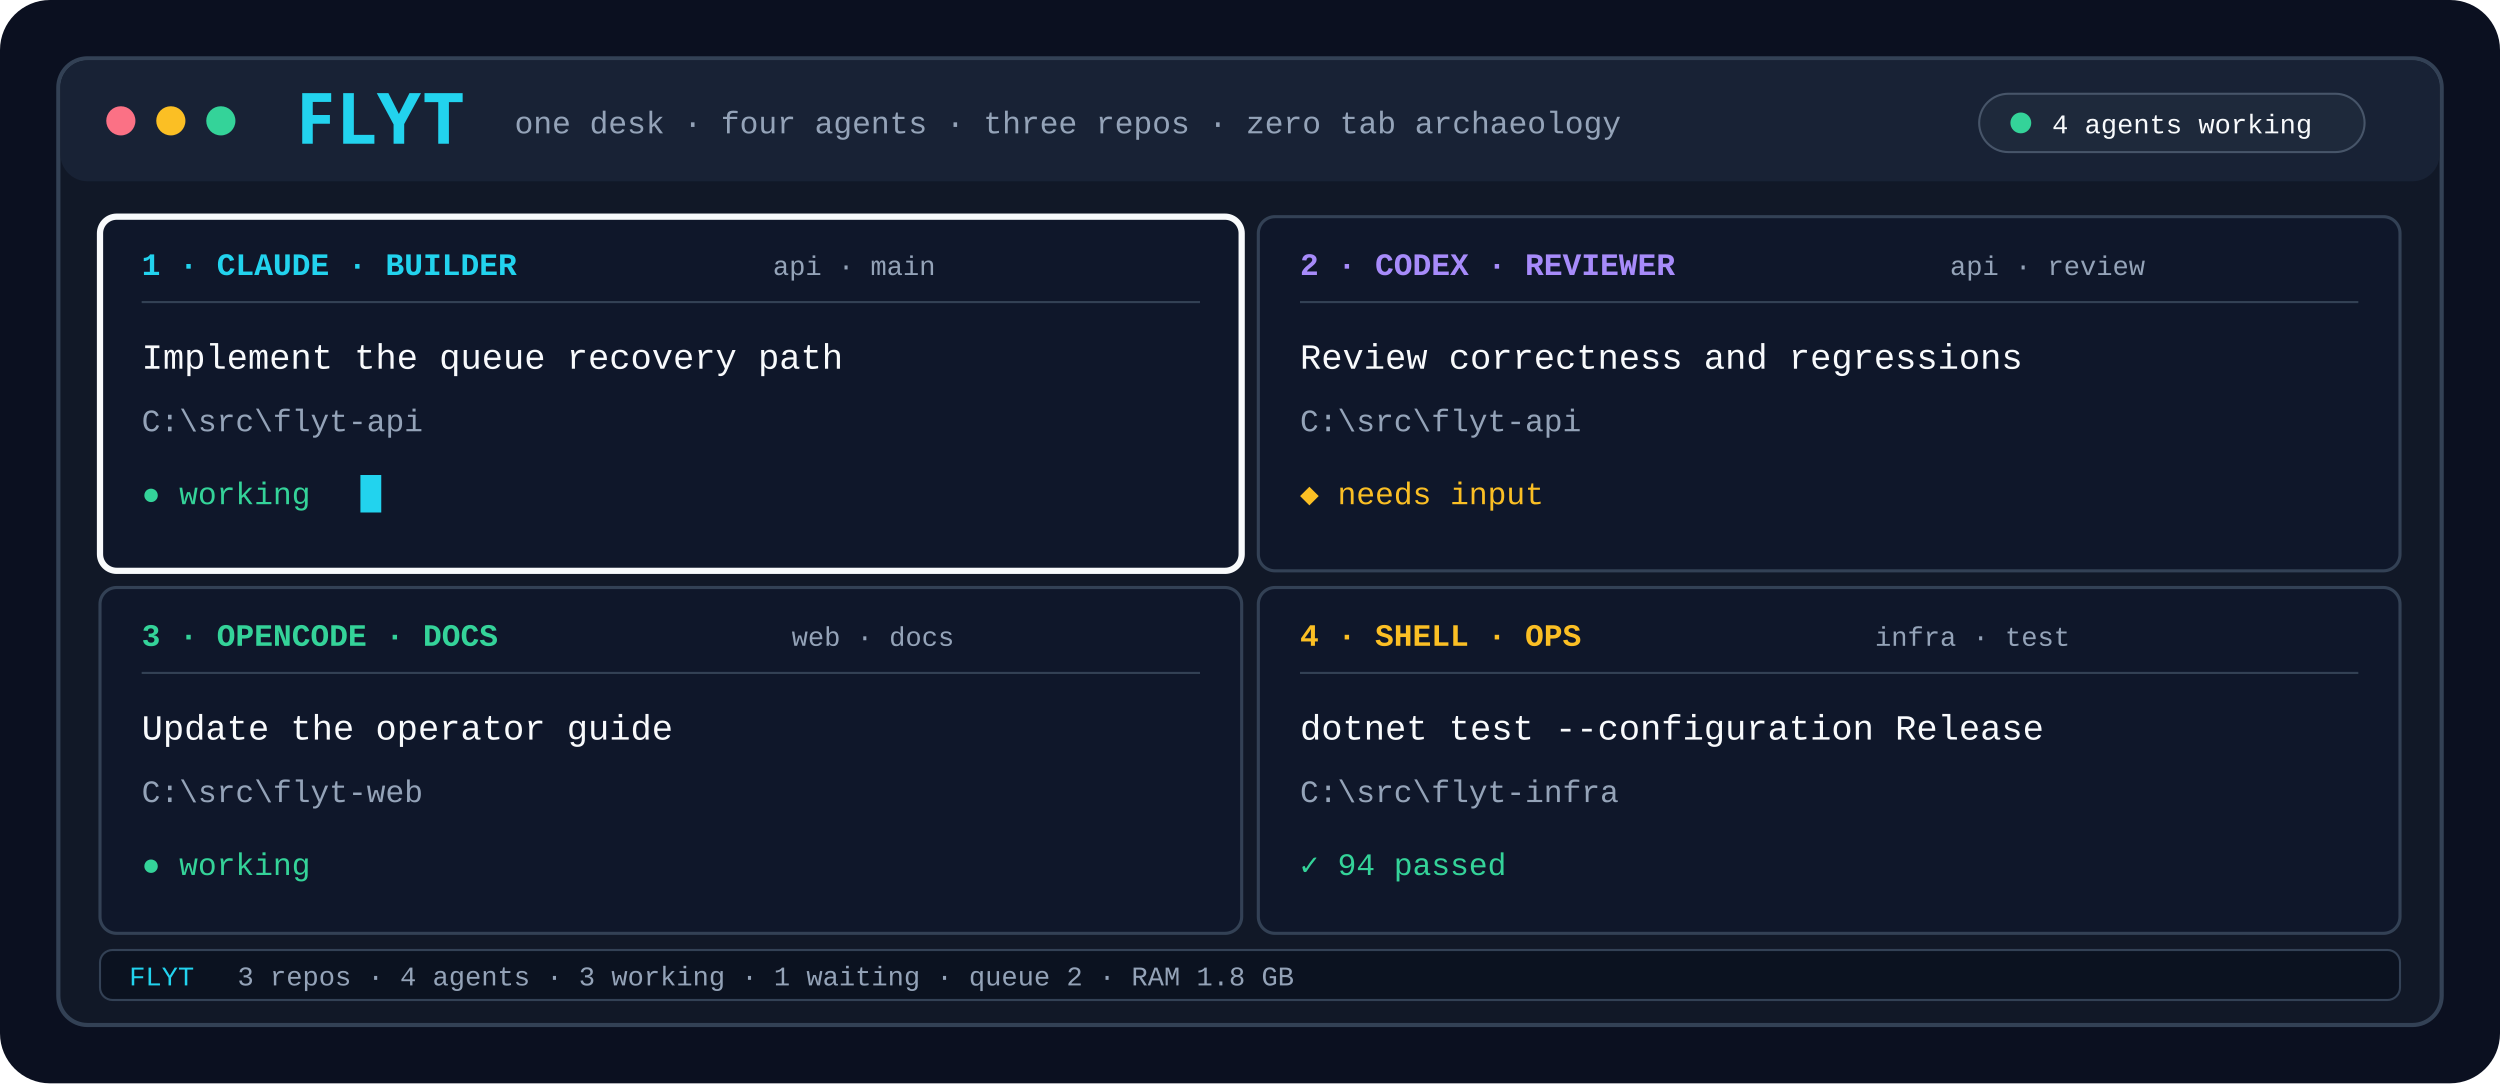
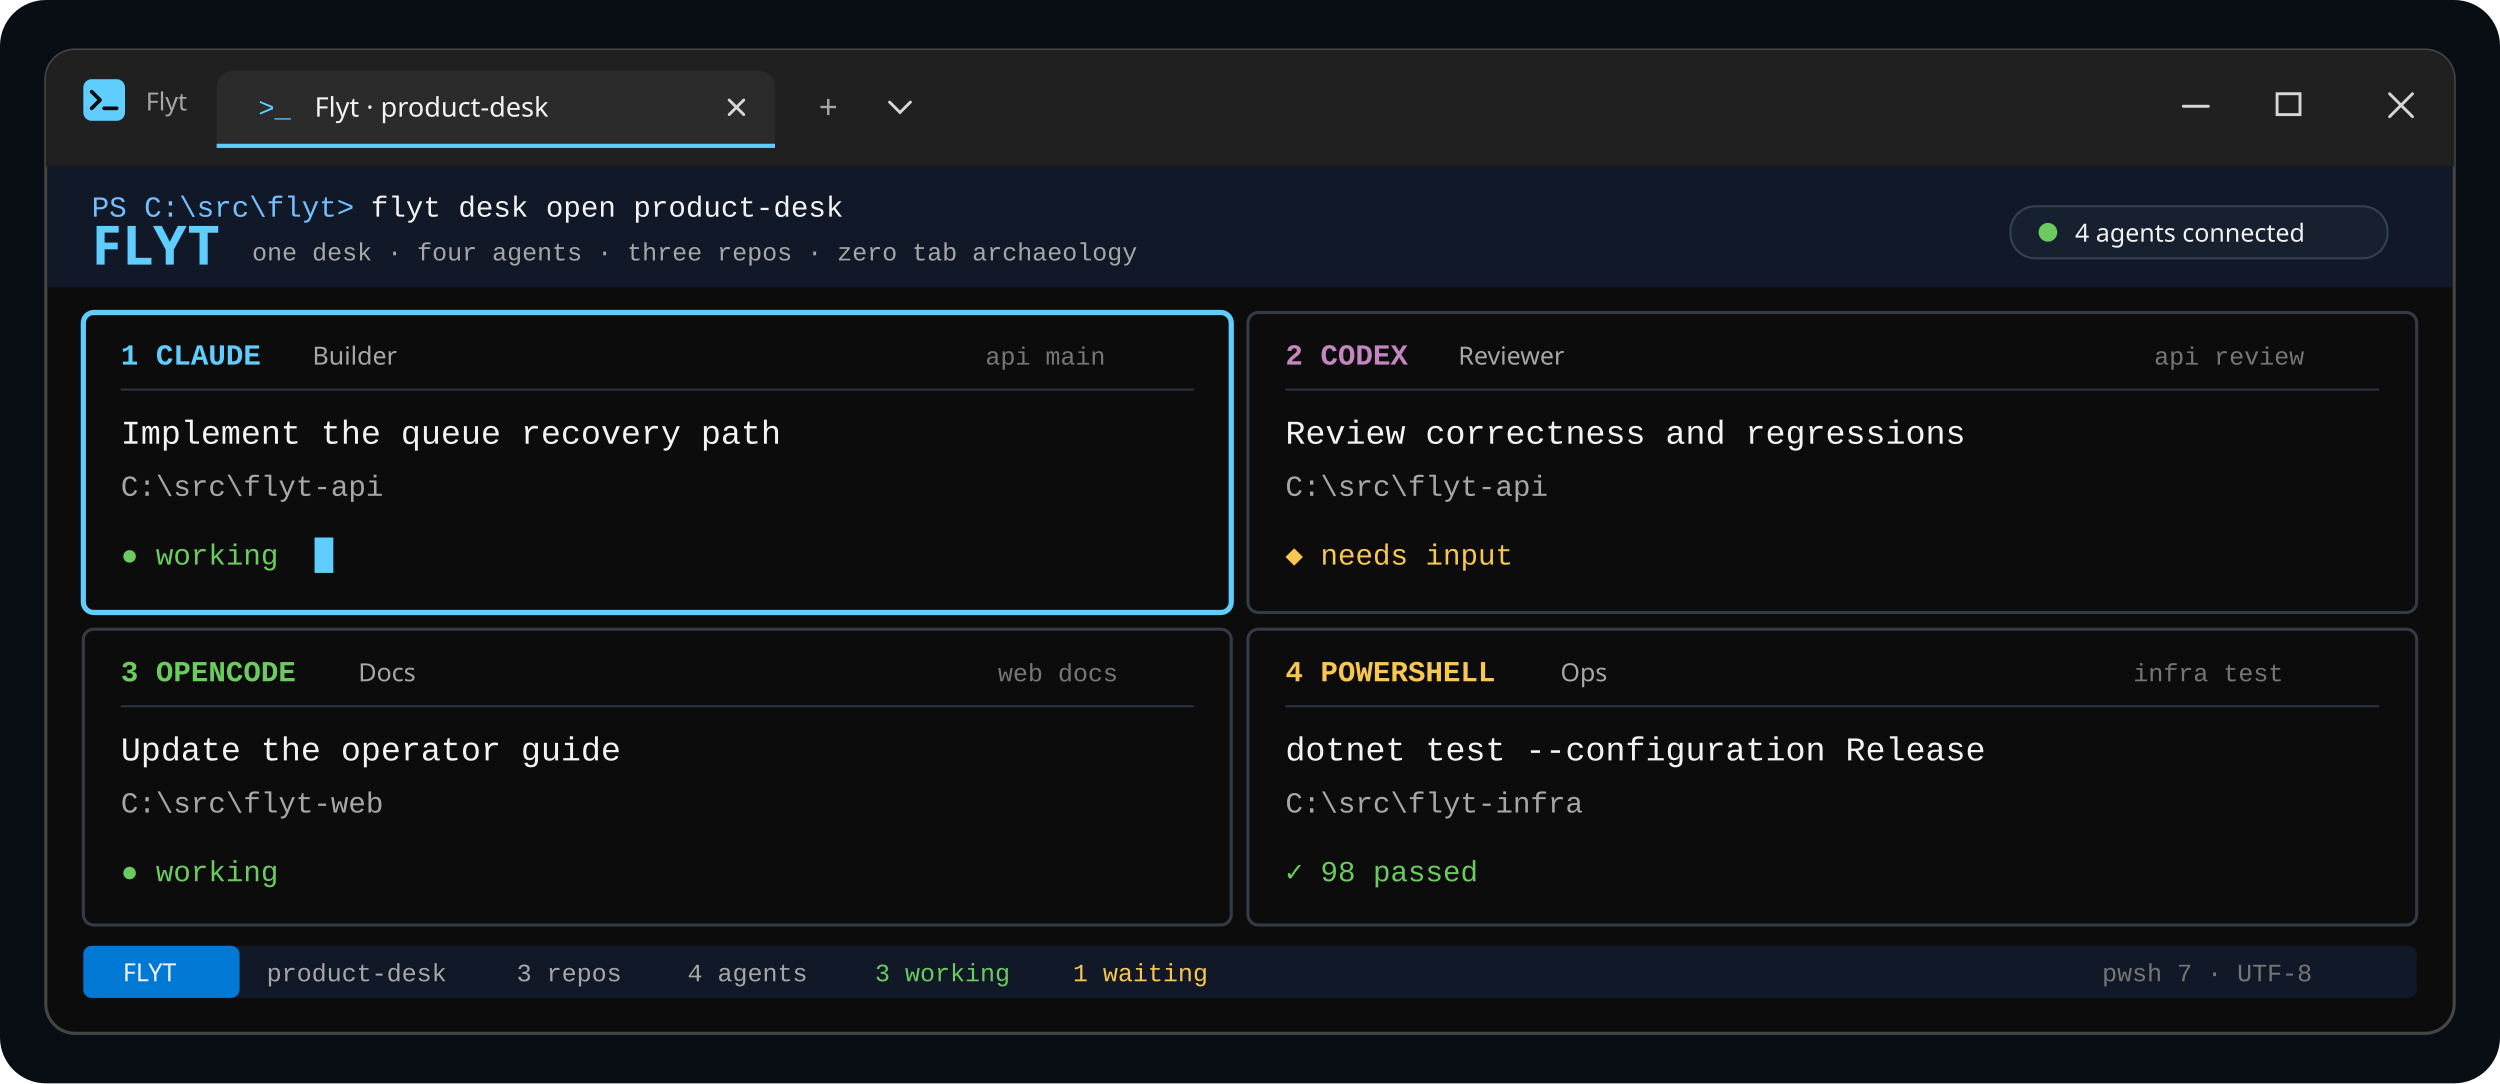
<svg xmlns="http://www.w3.org/2000/svg" viewBox="0 0 1200 520" role="img" aria-labelledby="title desc">
  <style>
-     .bg{fill:#0b1020}.frame{fill:#111827;stroke:#334155;stroke-width:2}.bar{fill:#182235}.pane{fill:#0f172a;stroke:#334155;stroke-width:1.5}.active{stroke:#f8fafc;stroke-width:3}.cyan{fill:#22d3ee}.violet{fill:#a78bfa}.green{fill:#34d399}.amber{fill:#fbbf24}.white{fill:#f8fafc}.muted{fill:#94a3b8}.dim{fill:#64748b}.status{fill:#0b1220;stroke:#334155}.tag{fill:#1e293b;stroke:#475569}.txt{font-family:ui-monospace,SFMono-Regular,Consolas,"Liberation Mono",monospace}.brand{font:700 34px ui-sans-serif,system-ui,sans-serif;letter-spacing:1px}.small{font-size:15px}.body{font-size:17px}.label{font-size:15px;font-weight:700}.tiny{font-size:13px}.line{stroke:#334155;stroke-width:1}.cursor{fill:#22d3ee}
+     .desktop{fill:#090d14}.window{fill:#0c0c0c;stroke:#454545;stroke-width:1.5}.titlebar{fill:#202020}.tab{fill:#2b2b2b}.tabline{fill:#60cdff}.toolbar{fill:#111827}.pane{fill:#0c0c0c;stroke:#343a46;stroke-width:1.5}.active{stroke:#60cdff;stroke-width:2.5}.statusbar{fill:#111827}.pill{fill:#17202e;stroke:#334155}.rule{stroke:#2b3442;stroke-width:1}.control{stroke:#d6d6d6;stroke-width:1.4;fill:none;stroke-linecap:round}.win{fill:#60cdff}.cyan{fill:#60cdff}.blue{fill:#75beff}.violet{fill:#c586c0}.green{fill:#6ccb5f}.amber{fill:#f9c74f}.white{fill:#f3f3f3}.muted{fill:#a7a7a7}.dim{fill:#767676}.ui{font-family:"Segoe UI Variable","Segoe UI",system-ui,sans-serif}.mono{font-family:"Cascadia Code","Cascadia Mono",Consolas,"Liberation Mono",monospace}.brand{font-size:26px;font-weight:700;letter-spacing:.6px}.small{font-size:14px}.body{font-size:16px}.label{font-size:14px;font-weight:700}.tiny{font-size:12px}.tabtext{font-size:13px}.cursor{fill:#60cdff}
  </style>
-   <rect class="bg" width="1200" height="520" rx="24" />
-   <rect class="frame" x="28" y="28" width="1144" height="464" rx="14" />
-   <rect class="bar" x="29" y="29" width="1142" height="58" rx="13" />
-   <circle cx="58" cy="58" r="7" fill="#fb7185" />
-   <circle cx="82" cy="58" r="7" fill="#fbbf24" />
-   <circle cx="106" cy="58" r="7" fill="#34d399" />
-   <text x="142" y="69" class="brand cyan">FLYT</text>
-   <text x="247" y="64" class="txt small muted">one desk · four agents · three repos · zero tab archaeology</text>
-   <rect x="950" y="45" width="185" height="28" rx="14" class="tag" />
-   <circle cx="970" cy="59" r="5" class="green" />
-   <text x="985" y="64" class="txt tiny white">4 agents working</text>
-   <rect x="48" y="104" width="548" height="170" rx="8" class="pane active" />
-   <rect x="604" y="104" width="548" height="170" rx="8" class="pane" />
-   <rect x="48" y="282" width="548" height="166" rx="8" class="pane" />
-   <rect x="604" y="282" width="548" height="166" rx="8" class="pane" />
-   <text x="68" y="132" class="txt label cyan">1 · CLAUDE · BUILDER</text>
-   <text x="371" y="132" class="txt tiny muted">api · main</text>
-   <line x1="68" y1="145" x2="576" y2="145" class="line" />
-   <text x="68" y="177" class="txt body white">Implement the queue recovery path</text>
-   <text x="68" y="207" class="txt small muted">C:\src\flyt-api</text>
-   <text x="68" y="242" class="txt small green">● working</text>
-   <rect x="173" y="228" width="10" height="18" class="cursor" />
-   <text x="624" y="132" class="txt label violet">2 · CODEX · REVIEWER</text>
-   <text x="936" y="132" class="txt tiny muted">api · review</text>
-   <line x1="624" y1="145" x2="1132" y2="145" class="line" />
-   <text x="624" y="177" class="txt body white">Review correctness and regressions</text>
-   <text x="624" y="207" class="txt small muted">C:\src\flyt-api</text>
-   <text x="624" y="242" class="txt small amber">◆ needs input</text>
-   <text x="68" y="310" class="txt label green">3 · OPENCODE · DOCS</text>
-   <text x="380" y="310" class="txt tiny muted">web · docs</text>
-   <line x1="68" y1="323" x2="576" y2="323" class="line" />
-   <text x="68" y="355" class="txt body white">Update the operator guide</text>
-   <text x="68" y="385" class="txt small muted">C:\src\flyt-web</text>
-   <text x="68" y="420" class="txt small green">● working</text>
-   <text x="624" y="310" class="txt label amber">4 · SHELL · OPS</text>
-   <text x="900" y="310" class="txt tiny muted">infra · test</text>
-   <line x1="624" y1="323" x2="1132" y2="323" class="line" />
-   <text x="624" y="355" class="txt body white">dotnet test --configuration Release</text>
-   <text x="624" y="385" class="txt small muted">C:\src\flyt-infra</text>
-   <text x="624" y="420" class="txt small green">✓ 94 passed</text>
-   <rect x="48" y="456" width="1104" height="24" rx="6" class="status" />
-   <text x="62" y="473" class="txt tiny cyan">FLYT</text>
-   <text x="114" y="473" class="txt tiny muted">3 repos · 4 agents · 3 working · 1 waiting · queue 2 · RAM 1.8 GB</text>
+   <rect class="desktop" width="1200" height="520" rx="22" />
+   <rect class="window" x="22" y="24" width="1156" height="472" rx="14" />
+   <path class="titlebar" d="M36 24h1128a14 14 0 0 1 14 14v42H22V38a14 14 0 0 1 14-14z" />
+   <g aria-label="Flyt app icon">
+     <rect x="40" y="38" width="20" height="20" rx="4" class="win" />
+     <path d="M44 44l4 4-4 4m6 0h6" stroke="#0c0c0c" stroke-width="1.8" fill="none" stroke-linecap="round" stroke-linejoin="round" />
+   </g>
+   <text x="70" y="53" class="ui tiny muted">Flyt</text>
+   <path class="tab" d="M112 34h252a8 8 0 0 1 8 8v29H104V42a8 8 0 0 1 8-8z" />
+   <rect x="104" y="69" width="268" height="2" class="tabline" />
+   <text x="124" y="56" class="mono tabtext cyan">&gt;_</text>
+   <text x="151" y="56" class="ui tabtext white">Flyt · product-desk</text>
+   <path d="M350 48l7 7m0-7l-7 7" class="control" />
+   <text x="393" y="57" class="ui body muted">+</text>
+   <path d="M427 49l5 5 5-5" class="control" />
+   <g aria-label="Windows window controls">
+     <path d="M1048 51h12" class="control" />
+     <rect x="1093" y="45" width="11" height="10" class="control" />
+     <path d="M1147 45l11 11m0-11l-11 11" class="control" />
+   </g>
+   <rect x="23" y="80" width="1154" height="58" class="toolbar" />
+   <text x="44" y="104" class="mono small blue">PS C:\src\flyt&gt;</text>
+   <text x="178" y="104" class="mono small white">flyt desk open product-desk</text>
+   <text x="44" y="127" class="ui brand cyan">FLYT</text>
+   <text x="121" y="125" class="mono tiny muted">one desk · four agents · three repos · zero tab archaeology</text>
+   <rect x="965" y="99" width="181" height="25" rx="12" class="pill" />
+   <circle cx="983" cy="111.5" r="4.5" class="green" />
+   <text x="996" y="116" class="ui tiny white">4 agents connected</text>
+   <rect x="40" y="150" width="551" height="144" rx="5" class="pane active" />
+   <rect x="599" y="150" width="561" height="144" rx="5" class="pane" />
+   <rect x="40" y="302" width="551" height="142" rx="5" class="pane" />
+   <rect x="599" y="302" width="561" height="142" rx="5" class="pane" />
+   <text x="58" y="175" class="mono label cyan">1  CLAUDE</text>
+   <text x="150" y="175" class="ui tiny muted">Builder</text>
+   <text x="473" y="175" class="mono tiny dim">api  main</text>
+   <line x1="58" y1="187" x2="573" y2="187" class="rule" />
+   <text x="58" y="213" class="mono body white">Implement the queue recovery path</text>
+   <text x="58" y="238" class="mono small muted">C:\src\flyt-api</text>
+   <text x="58" y="271" class="mono small green">● working</text>
+   <rect x="151" y="258" width="9" height="17" class="cursor" />
+   <text x="617" y="175" class="mono label violet">2  CODEX</text>
+   <text x="700" y="175" class="ui tiny muted">Reviewer</text>
+   <text x="1034" y="175" class="mono tiny dim">api  review</text>
+   <line x1="617" y1="187" x2="1142" y2="187" class="rule" />
+   <text x="617" y="213" class="mono body white">Review correctness and regressions</text>
+   <text x="617" y="238" class="mono small muted">C:\src\flyt-api</text>
+   <text x="617" y="271" class="mono small amber">◆ needs input</text>
+   <text x="58" y="327" class="mono label green">3  OPENCODE</text>
+   <text x="172" y="327" class="ui tiny muted">Docs</text>
+   <text x="479" y="327" class="mono tiny dim">web  docs</text>
+   <line x1="58" y1="339" x2="573" y2="339" class="rule" />
+   <text x="58" y="365" class="mono body white">Update the operator guide</text>
+   <text x="58" y="390" class="mono small muted">C:\src\flyt-web</text>
+   <text x="58" y="423" class="mono small green">● working</text>
+   <text x="617" y="327" class="mono label amber">4  POWERSHELL</text>
+   <text x="749" y="327" class="ui tiny muted">Ops</text>
+   <text x="1024" y="327" class="mono tiny dim">infra  test</text>
+   <line x1="617" y1="339" x2="1142" y2="339" class="rule" />
+   <text x="617" y="365" class="mono body white">dotnet test --configuration Release</text>
+   <text x="617" y="390" class="mono small muted">C:\src\flyt-infra</text>
+   <text x="617" y="423" class="mono small green">✓ 98 passed</text>
+   <rect x="40" y="454" width="1120" height="25" rx="4" class="statusbar" />
+   <rect x="40" y="454" width="75" height="25" rx="4" fill="#0078d4" />
+   <text x="59" y="471" class="ui tiny white">FLYT</text>
+   <text x="128" y="471" class="mono tiny muted">product-desk</text>
+   <text x="248" y="471" class="mono tiny muted">3 repos</text>
+   <text x="330" y="471" class="mono tiny muted">4 agents</text>
+   <text x="420" y="471" class="mono tiny green">3 working</text>
+   <text x="515" y="471" class="mono tiny amber">1 waiting</text>
+   <text x="1009" y="471" class="mono tiny dim">pwsh 7 · UTF-8</text>
</svg>
